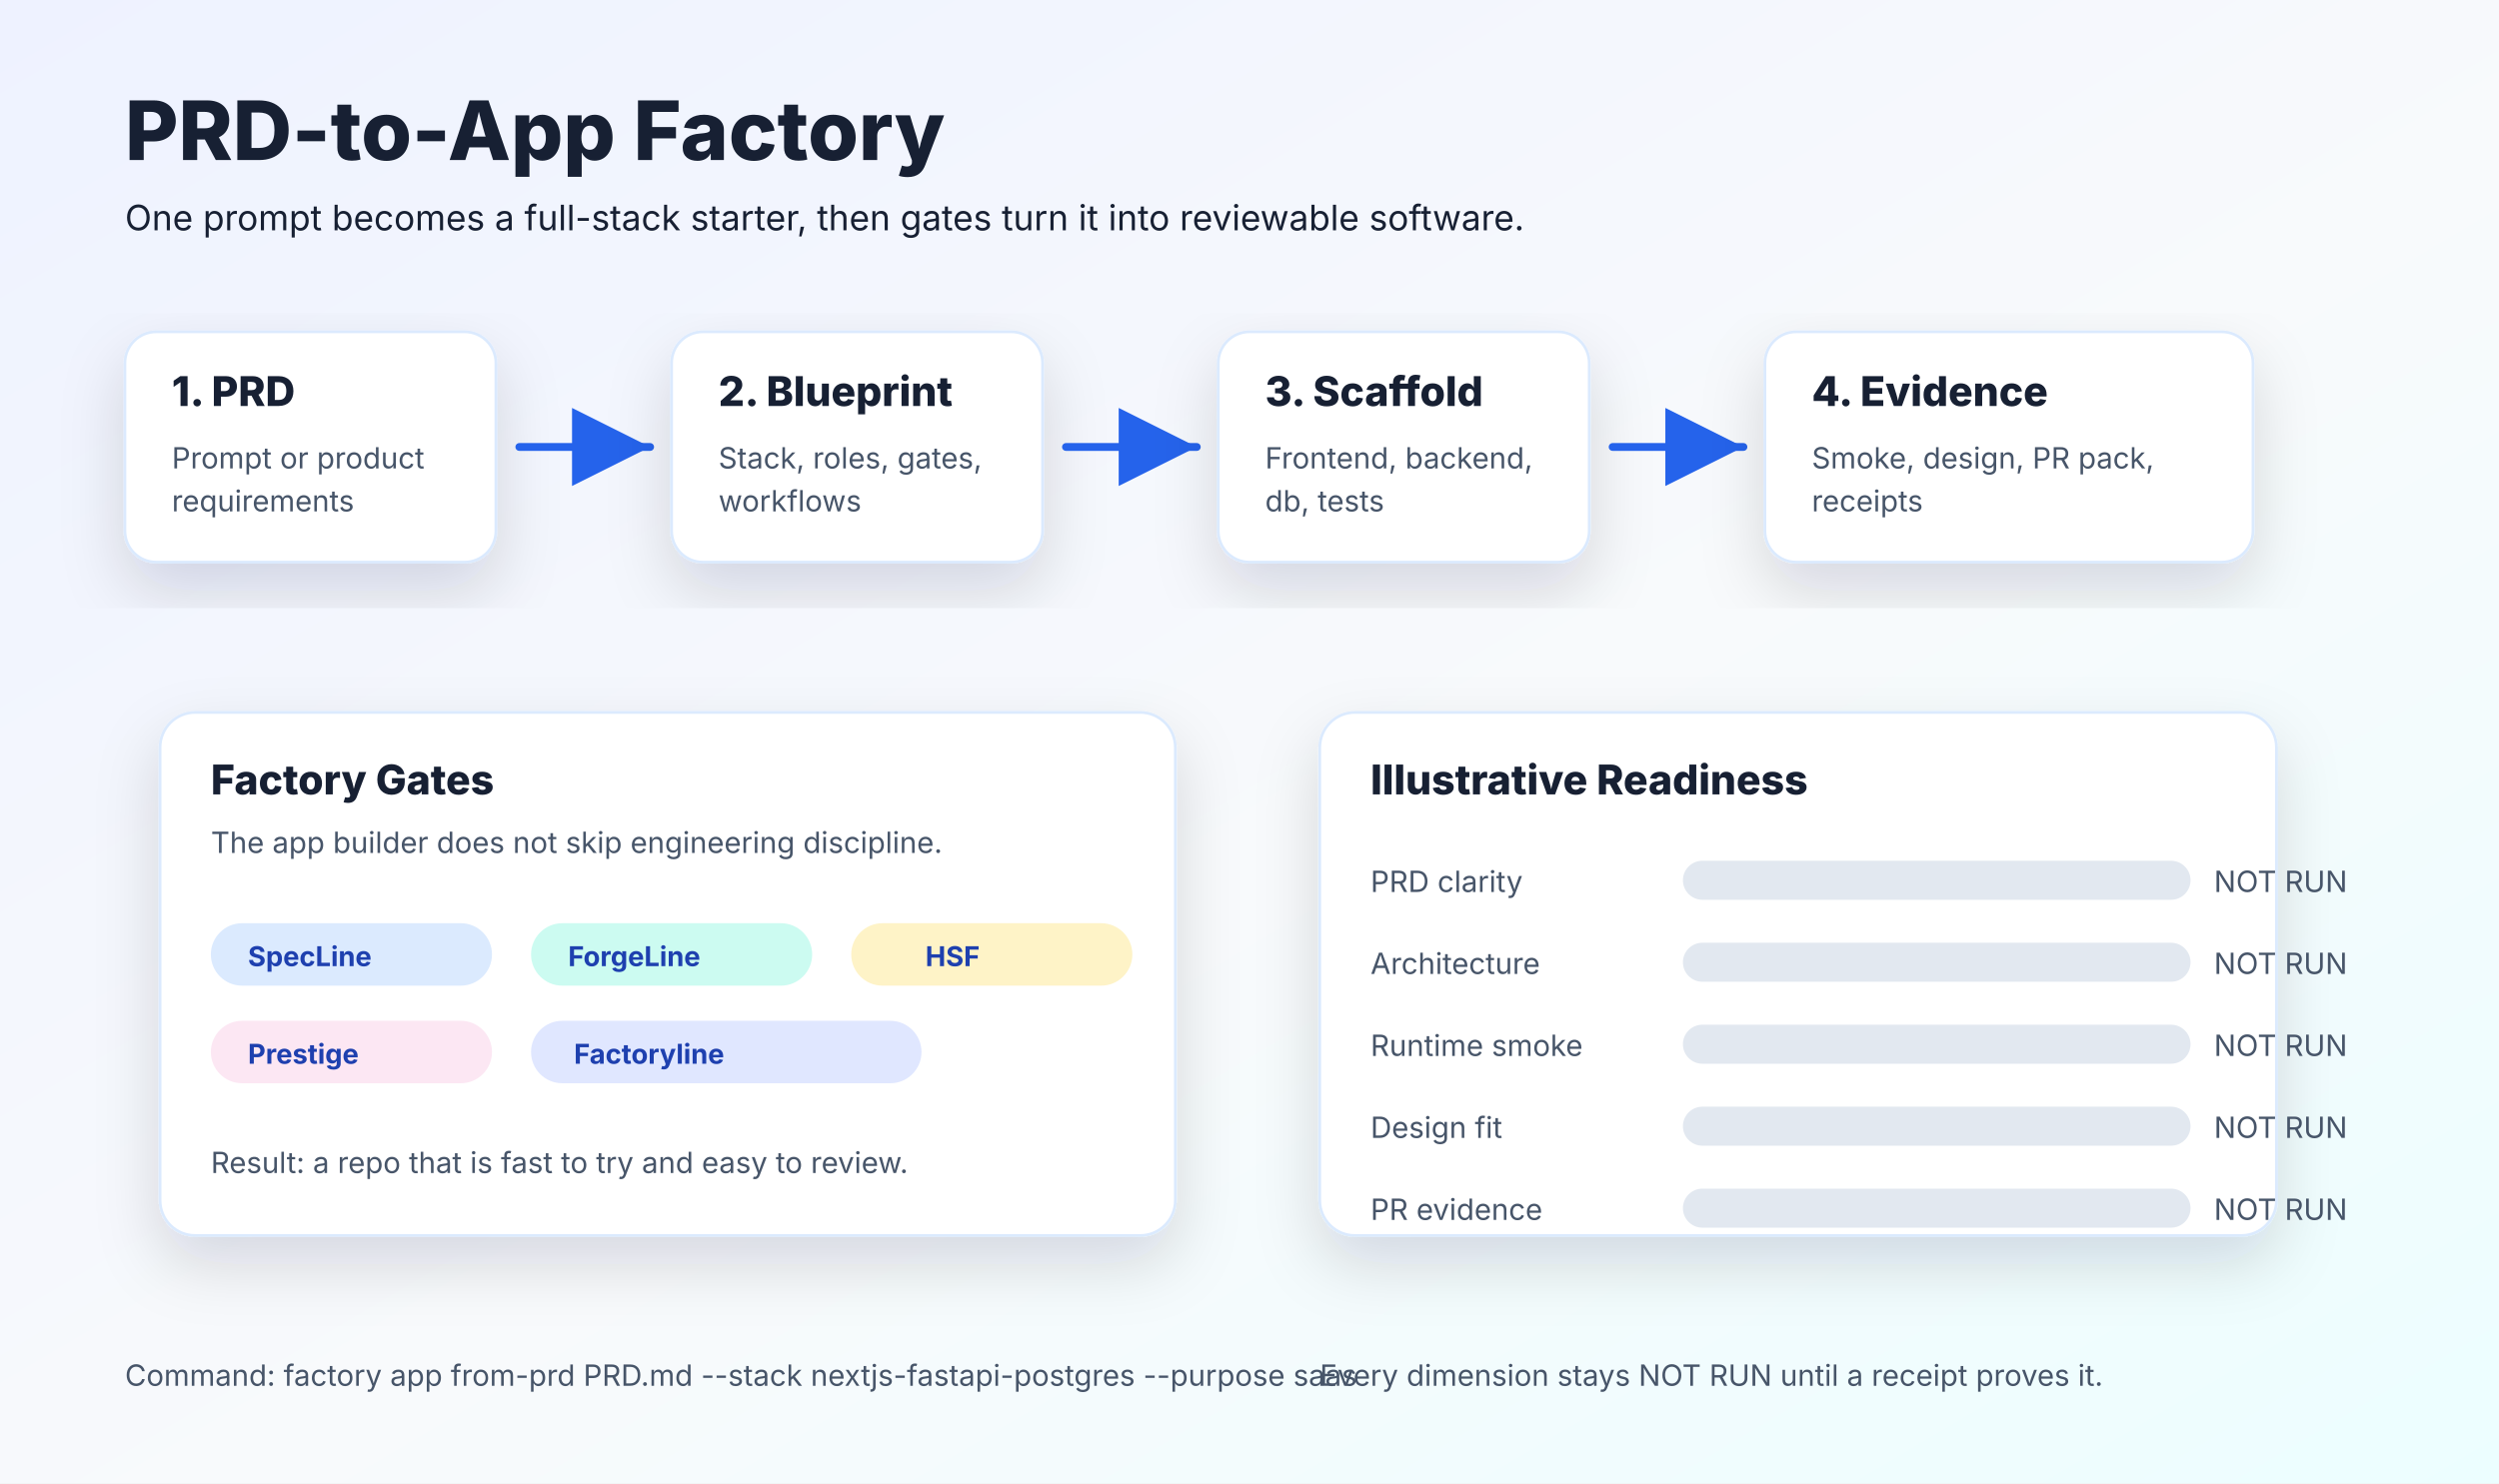
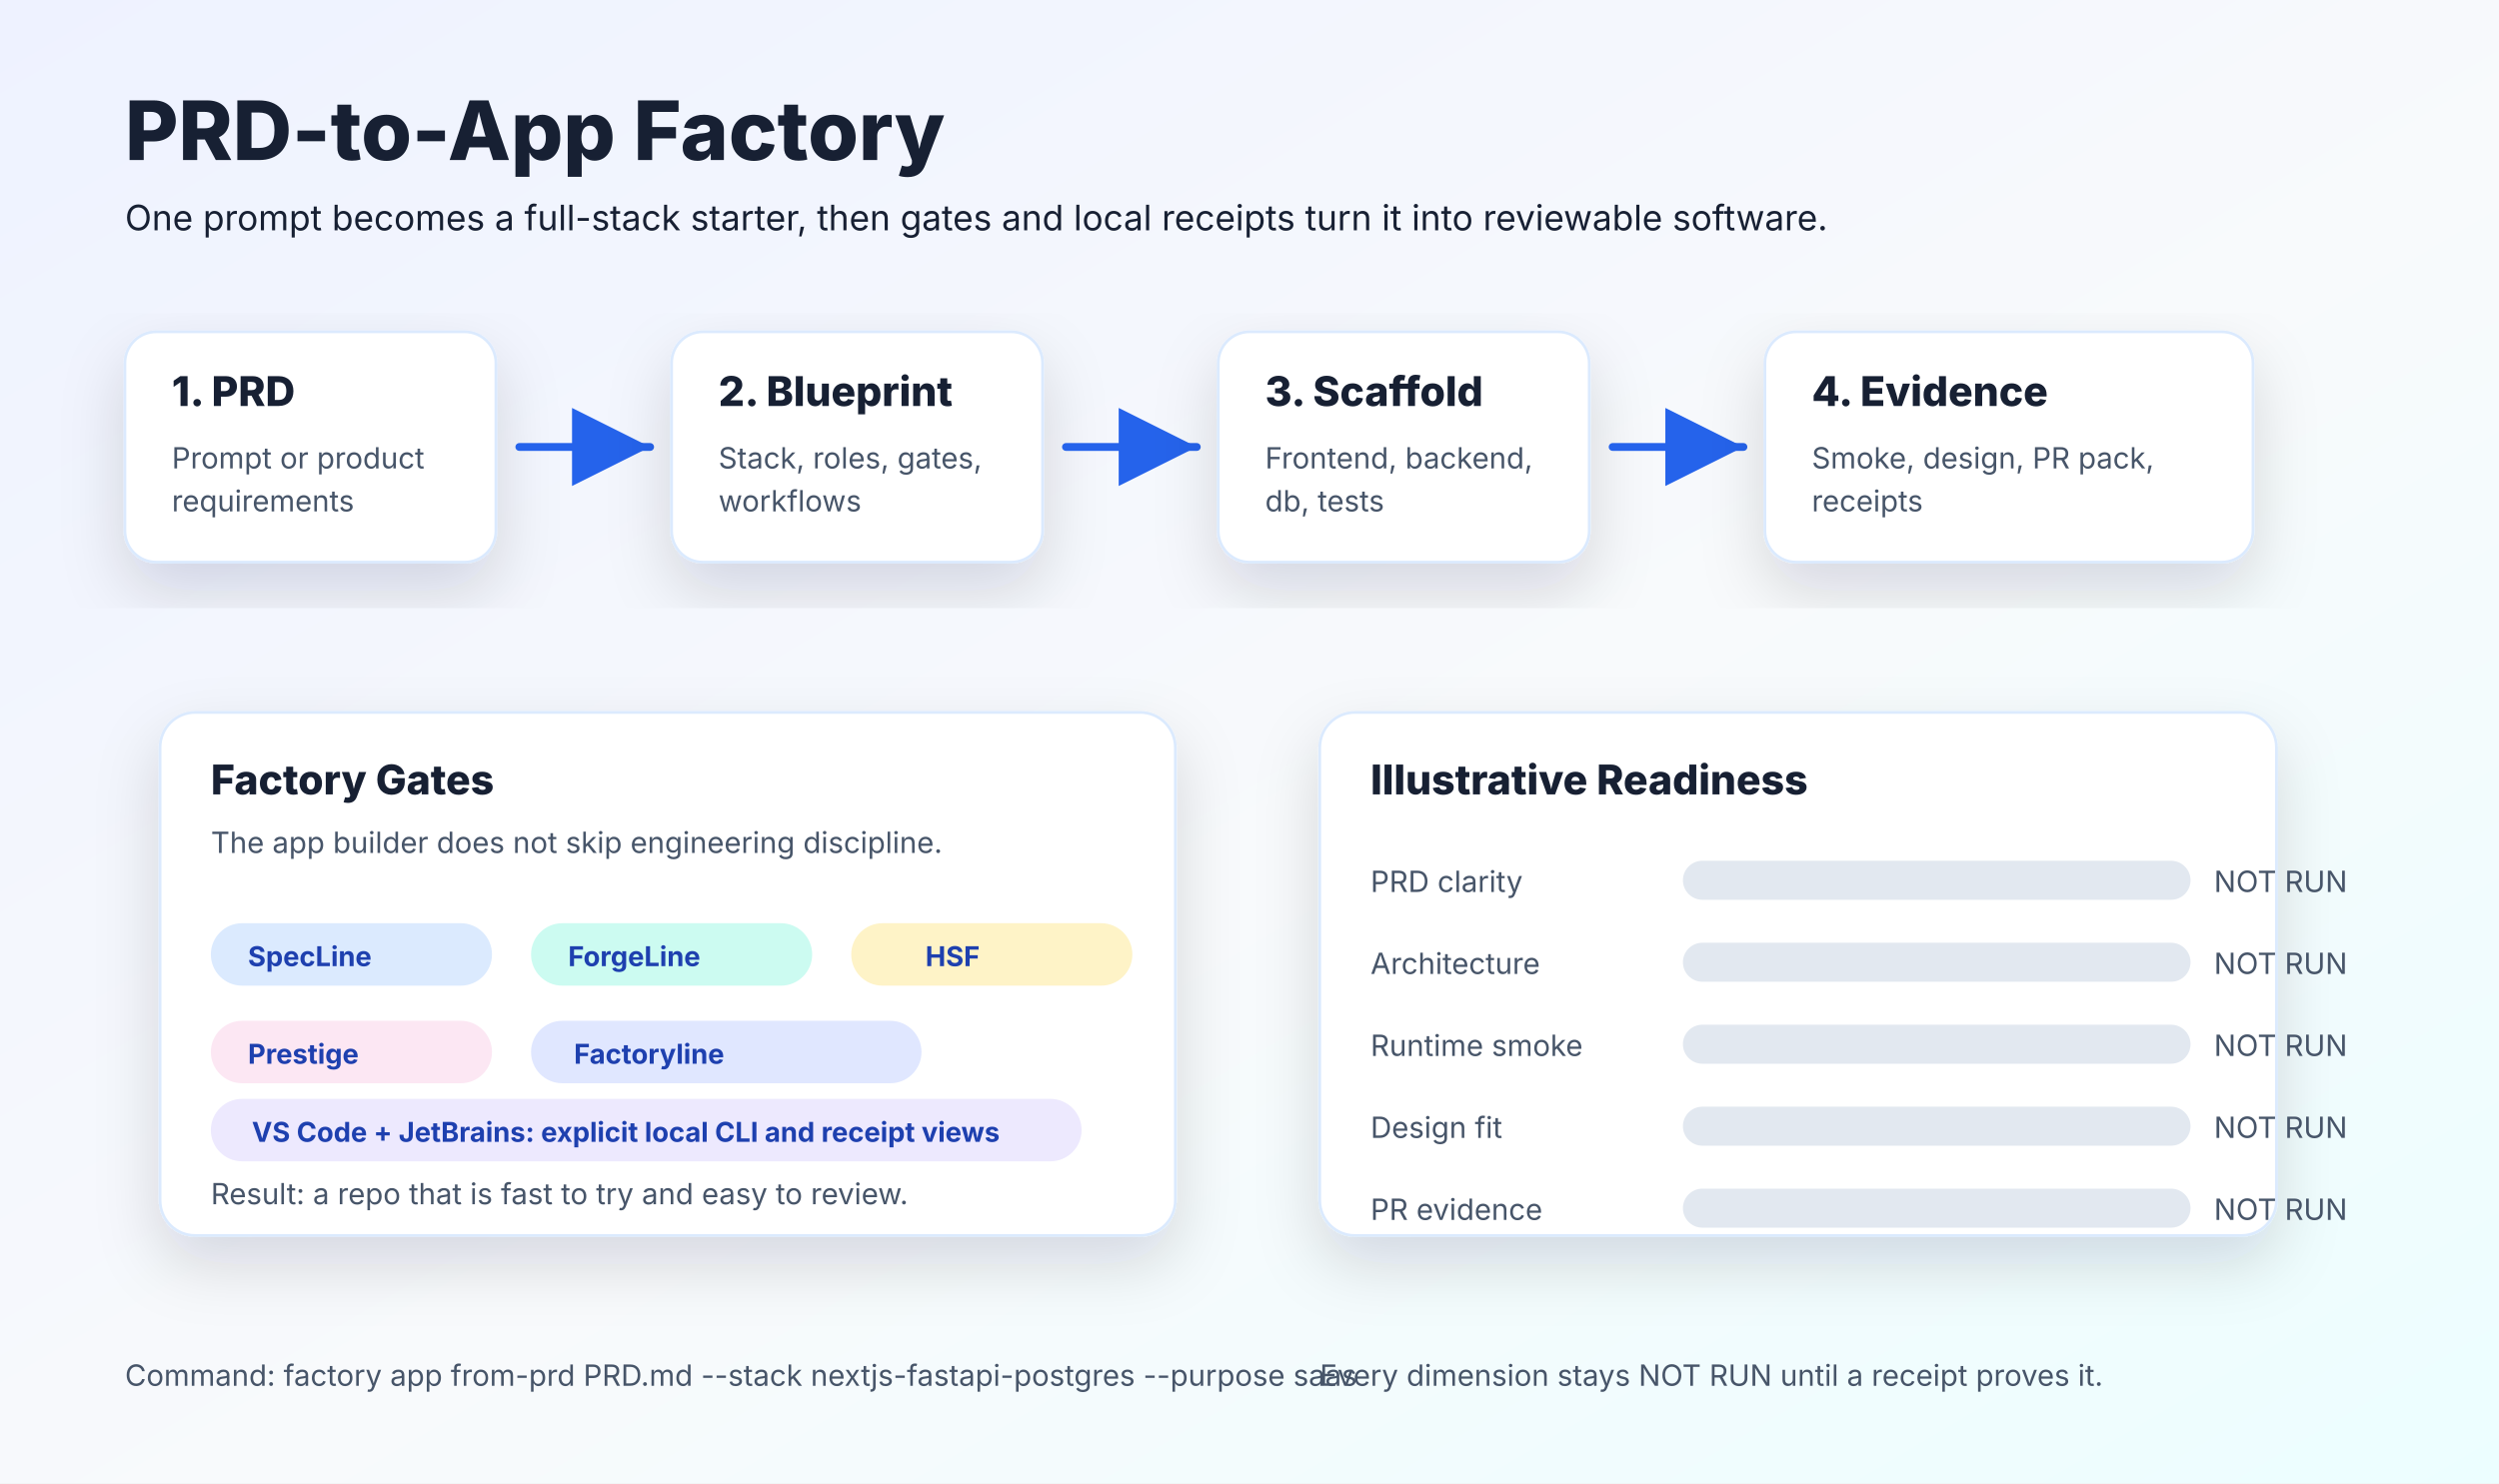
<svg xmlns="http://www.w3.org/2000/svg" width="1280" height="760" viewBox="0 0 1280 760" role="img" aria-labelledby="title desc">
  <defs>
    <linearGradient id="bg" x1="0" x2="1" y1="0" y2="1">
      <stop offset="0" stop-color="#eef2ff" />
      <stop offset="0.55" stop-color="#f8fafc" />
      <stop offset="1" stop-color="#ecfeff" />
    </linearGradient>
    <linearGradient id="blue" x1="0" x2="1">
      <stop offset="0" stop-color="#2563eb" />
      <stop offset="1" stop-color="#06b6d4" />
    </linearGradient>
    <filter id="shadow" x="-20%" y="-20%" width="140%" height="140%">
      <feDropShadow dx="0" dy="14" stdDeviation="16" flood-color="#0f172a" flood-opacity="0.14" />
    </filter>
    <style>
      .label{font-family:Inter,Segoe UI,Arial,sans-serif;fill:#172033}
      .small{font-size:18px}
      .tiny{font-size:15px;fill:#475569}
      .title{font-size:42px;font-weight:800}
      .card-title{font-size:21px;font-weight:800}
      .pill{font-size:14px;font-weight:700;fill:#1e40af}
      .card{fill:#ffffff;stroke:#dbeafe;stroke-width:1.4;filter:url(#shadow)}
      .arrow{stroke:#2563eb;stroke-width:4;fill:none;stroke-linecap:round;stroke-linejoin:round;marker-end:url(#arrow)}
      .bar-bg{fill:#e2e8f0}
      .bar{fill:url(#blue)}
    </style>
    <marker id="arrow" markerWidth="14" markerHeight="14" refX="12" refY="7" orient="auto">
      <path d="M2,2 L12,7 L2,12 Z" fill="#2563eb" />
    </marker>
  </defs>
  <rect width="1280" height="760" rx="0" fill="url(#bg)" />
  <text class="label title" x="64" y="82">PRD-to-App Factory</text>
-   <text class="label small" x="64" y="118">One prompt becomes a full-stack starter, then gates turn it into reviewable software.</text>
+   <text class="label small" x="64" y="118">One prompt becomes a full-stack starter, then gates and local receipts turn it into reviewable software.</text>
  <g transform="translate(64 170)">
    <rect class="card" width="190" height="118" rx="16" />
    <text class="label card-title" x="24" y="38">1. PRD</text>
    <text class="label tiny" x="24" y="70">Prompt or product</text>
    <text class="label tiny" x="24" y="92">requirements</text>
  </g>
  <path class="arrow" d="M266 229 H333" />
  <g transform="translate(344 170)">
    <rect class="card" width="190" height="118" rx="16" />
    <text class="label card-title" x="24" y="38">2. Blueprint</text>
    <text class="label tiny" x="24" y="70">Stack, roles, gates,</text>
    <text class="label tiny" x="24" y="92">workflows</text>
  </g>
  <path class="arrow" d="M546 229 H613" />
  <g transform="translate(624 170)">
    <rect class="card" width="190" height="118" rx="16" />
    <text class="label card-title" x="24" y="38">3. Scaffold</text>
    <text class="label tiny" x="24" y="70">Frontend, backend,</text>
    <text class="label tiny" x="24" y="92">db, tests</text>
  </g>
  <path class="arrow" d="M826 229 H893" />
  <g transform="translate(904 170)">
    <rect class="card" width="250" height="118" rx="16" />
    <text class="label card-title" x="24" y="38">4. Evidence</text>
    <text class="label tiny" x="24" y="70">Smoke, design, PR pack,</text>
    <text class="label tiny" x="24" y="92">receipts</text>
  </g>
  <g transform="translate(82 365)">
    <rect class="card" width="520" height="268" rx="18" />
    <text class="label card-title" x="26" y="42">Factory Gates</text>
    <text class="label tiny" x="26" y="72">The app builder does not skip engineering discipline.</text>
    <g transform="translate(26 108)">
      <rect width="144" height="32" rx="16" fill="#dbeafe" />
      <text class="label pill" x="19" y="22">SpecLine</text>
      <rect x="164" width="144" height="32" rx="16" fill="#ccfbf1" />
      <text class="label pill" x="183" y="22">ForgeLine</text>
      <rect x="328" width="144" height="32" rx="16" fill="#fef3c7" />
      <text class="label pill" x="366" y="22">HSF</text>
    </g>
    <g transform="translate(26 158)">
      <rect width="144" height="32" rx="16" fill="#fce7f3" />
      <text class="label pill" x="19" y="22">Prestige</text>
      <rect x="164" width="200" height="32" rx="16" fill="#e0e7ff" />
      <text class="label pill" x="186" y="22">Factoryline</text>
    </g>
-     <text class="label tiny" x="26" y="236">Result: a repo that is fast to try and easy to review.</text>
+     <rect x="26" y="198" width="446" height="32" rx="16" fill="#ede9fe" />
+     <text class="label pill" x="47" y="220">VS Code + JetBrains: explicit local CLI and receipt views</text>
+     <text class="label tiny" x="26" y="252">Result: a repo that is fast to try and easy to review.</text>
  </g>
  <g transform="translate(676 365)">
    <rect class="card" width="490" height="268" rx="18" />
    <text class="label card-title" x="26" y="42">Illustrative Readiness</text>
    <g transform="translate(26 74)">
      <text class="label tiny" x="0" y="18">PRD clarity</text>
      <rect class="bar-bg" x="160" y="2" width="260" height="20" rx="10" />
      <text class="label tiny" x="432" y="18">NOT RUN</text>
    </g>
    <g transform="translate(26 116)">
      <text class="label tiny" x="0" y="18">Architecture</text>
      <rect class="bar-bg" x="160" y="2" width="260" height="20" rx="10" />
      <text class="label tiny" x="432" y="18">NOT RUN</text>
    </g>
    <g transform="translate(26 158)">
      <text class="label tiny" x="0" y="18">Runtime smoke</text>
      <rect class="bar-bg" x="160" y="2" width="260" height="20" rx="10" />
      <text class="label tiny" x="432" y="18">NOT RUN</text>
    </g>
    <g transform="translate(26 200)">
      <text class="label tiny" x="0" y="18">Design fit</text>
      <rect class="bar-bg" x="160" y="2" width="260" height="20" rx="10" />
      <text class="label tiny" x="432" y="18">NOT RUN</text>
    </g>
    <g transform="translate(26 242)">
      <text class="label tiny" x="0" y="18">PR evidence</text>
      <rect class="bar-bg" x="160" y="2" width="260" height="20" rx="10" />
      <text class="label tiny" x="432" y="18">NOT RUN</text>
    </g>
  </g>
  <text class="label tiny" x="64" y="710">Command: factory app from-prd PRD.md --stack nextjs-fastapi-postgres --purpose saas</text>
  <text class="label tiny" x="676" y="710">Every dimension stays NOT RUN until a receipt proves it.</text>
</svg>
